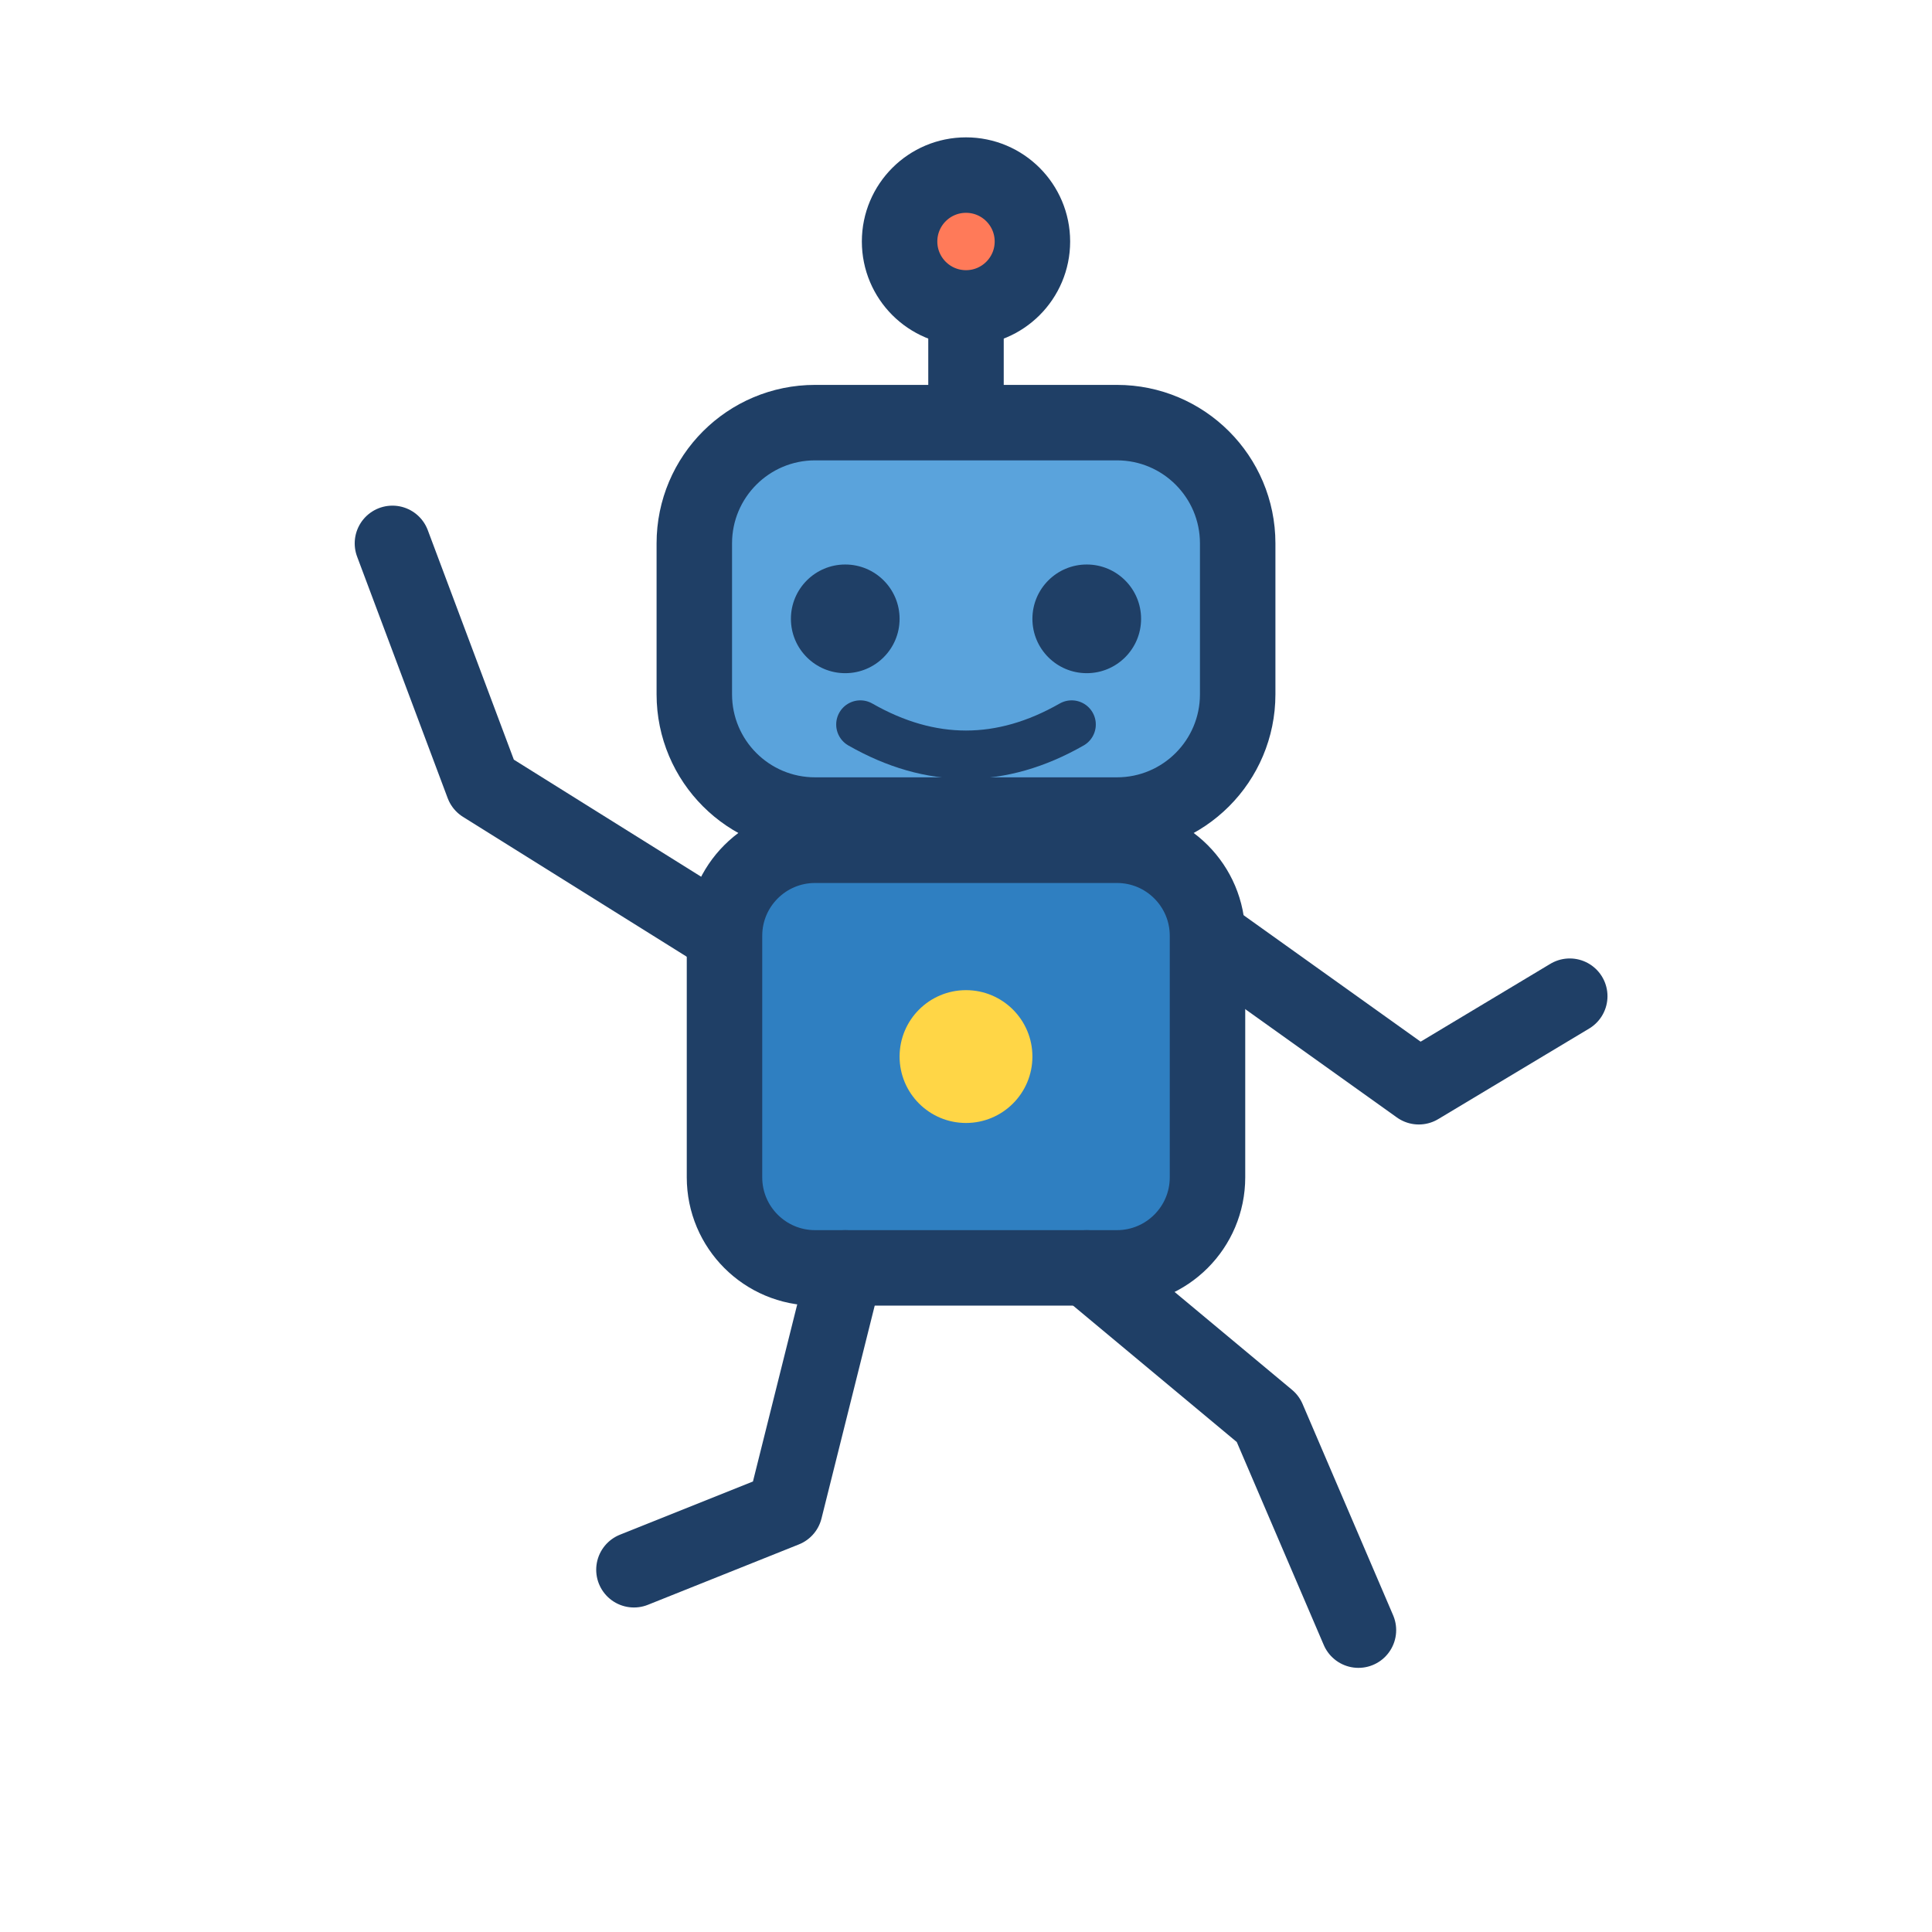
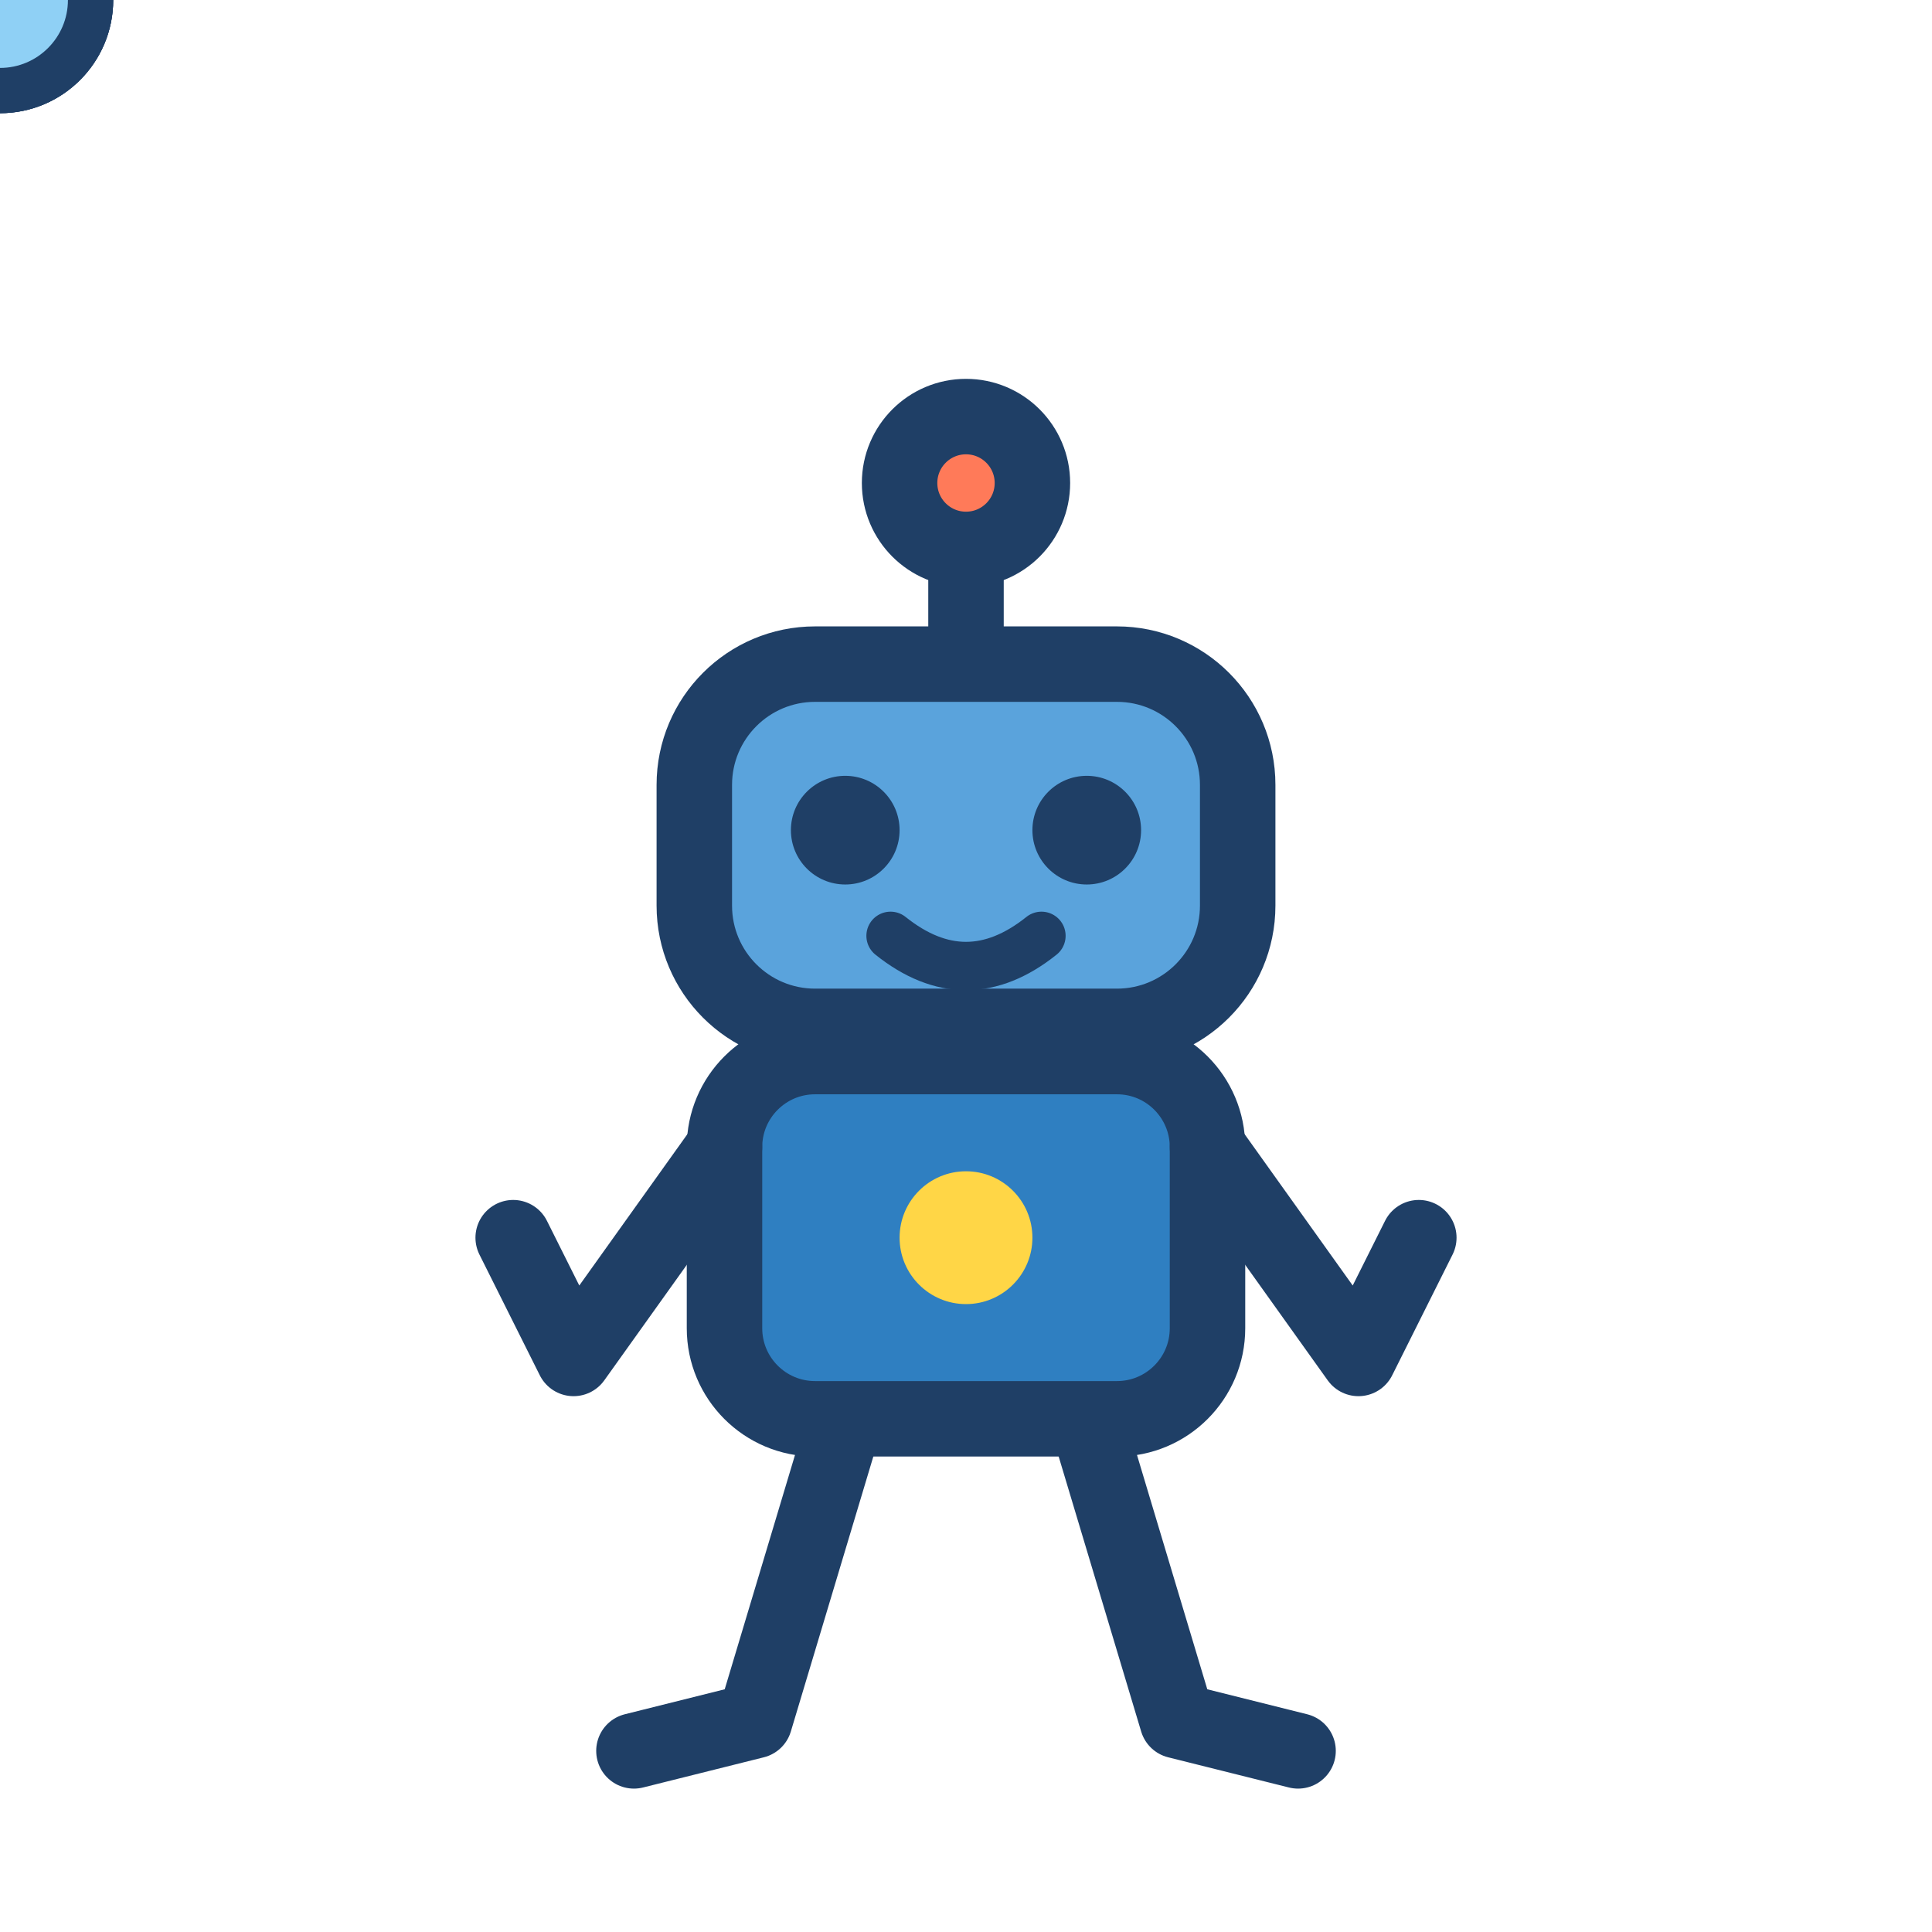
<svg xmlns="http://www.w3.org/2000/svg" viewBox="0 0 64 64">
  <style>
    * { transform-box: view-box; }
-     .bob   { animation: bob 0.8s ease-in-out infinite; }
-     .sway  { transform-origin: 32px 42px; animation: sway 1.6s ease-in-out infinite; }
-     .armL  { transform-origin: 24px 31px; animation: armL 0.8s ease-in-out infinite; }
-     .armR  { transform-origin: 40px 31px; animation: armR 0.8s ease-in-out infinite; }
-     .legL  { transform-origin: 28px 42px; animation: legL 1.6s ease-in-out infinite; }
-     .legR  { transform-origin: 36px 42px; animation: legR 1.6s ease-in-out infinite; }
-     .blink { transform-origin: 32px 7px; animation: blink 0.8s steps(1) infinite; }
-     @keyframes bob  { 0%,100% { transform: translateY(0); } 50% { transform: translateY(-2.5px); } }
-     @keyframes sway { 0%,100% { transform: rotate(-8deg); } 50% { transform: rotate(8deg); } }
-     @keyframes armL { 0%,100% { transform: rotate(0deg); } 50% { transform: rotate(-35deg); } }
-     @keyframes armR { 0%,100% { transform: rotate(0deg); } 50% { transform: rotate(-40deg); } }
-     @keyframes legL { 0%,100% { transform: rotate(0deg); } 50% { transform: rotate(18deg); } }
-     @keyframes legR { 0%,100% { transform: rotate(0deg); } 50% { transform: rotate(-22deg); } }
-     @keyframes blink { 0% { fill: #ff7a59; } 50% { fill: #ffd646; } }
+     /* Bounce with a little squash and stretch, two bounces per sway */
+     .bounce  { transform-origin: 32px 58px; animation: bounce 0.6s cubic-bezier(.45,0,.55,1) infinite; }
+     /* Dance sway from the hips; balls ride along so the hands still catch them */
+     .sway    { transform-origin: 32px 47px; animation: sway 1.2s ease-in-out infinite; }
+     .antenna { transform-origin: 32px 22px; animation: antenna 0.6s ease-in-out infinite; }
+     .armL    { transform-origin: 24px 38px; animation: armL 0.6s ease-in-out infinite; }
+     .armR    { transform-origin: 40px 38px; animation: armR 0.6s ease-in-out infinite; }
+     .legL    { transform-origin: 28px 47px; animation: legL 1.2s ease-in-out infinite; }
+     .legR    { transform-origin: 36px 47px; animation: legR 1.2s ease-in-out infinite; }
+     .blink   { animation: blink 1.2s steps(1) infinite; }
+     @keyframes bounce  { 0%,100% { transform: scale(1.06, 0.9); } 50% { transform: translateY(-2px) scale(0.95, 1.08); } }
+     @keyframes sway    { 0%,100% { transform: rotate(-9deg); } 50% { transform: rotate(9deg); } }
+     @keyframes antenna { 0%,100% { transform: rotate(-14deg); } 50% { transform: rotate(14deg); } }
+     @keyframes armL    { 0%,100% { transform: rotate(-22deg) scale(1.2); } 50% { transform: rotate(14deg) scale(0.95); } }
+     @keyframes armR    { 0%,100% { transform: rotate(-14deg) scale(0.95); } 50% { transform: rotate(22deg) scale(1.2); } }
+     /* Alternate kicks: left leg on the way out, right leg on the way back */
+     @keyframes legL    { 0%,50%,100% { transform: rotate(0deg); } 25% { transform: rotate(30deg); } }
+     @keyframes legR    { 0%,50%,100% { transform: rotate(0deg); } 75% { transform: rotate(-30deg); } }
+     @keyframes blink   { 0% { fill: #ff7a59; } 50% { fill: #ffd646; } }
    @media (prefers-reduced-motion: reduce) {
-       .bob, .sway, .armL, .armR, .legL, .legR, .blink { animation: none; }
+       .bounce, .sway, .antenna, .armL, .armR, .legL, .legR, .blink { animation: none; }
+       .ball { display: none; }
    }
  </style>
-   <g class="bob" stroke="#1f3f66" stroke-width="2.5" stroke-linecap="round" stroke-linejoin="round">
+   <path id="cascade" fill="none" d="M21 41 C 23 -4, 41 -4, 47 41 C 47 45, 43 45, 43 41 C 41 -4, 23 -4, 17 41 C 17 45, 21 45, 21 41 Z" />
+   <g class="bounce" stroke="#1f3f66" stroke-width="2.5" stroke-linecap="round" stroke-linejoin="round">
+     <path class="legL" d="M28 47 L25 57 L21 58" fill="none" />
+     <path class="legR" d="M36 47 L39 57 L43 58" fill="none" />
    <g class="sway">
-       <line x1="32" y1="9" x2="32" y2="14" fill="none" />
-       <circle class="blink" cx="32" cy="8" r="2.2" fill="#ff7a59" />
-       <rect x="23" y="14" width="18" height="13" rx="4" fill="#5aa3dc" />
-       <circle cx="28" cy="20.5" r="1.8" fill="#1f3f66" stroke="none" />
-       <circle cx="36" cy="20.5" r="1.8" fill="#1f3f66" stroke="none" />
-       <path d="M28.5 24 Q32 26 35.5 24" fill="none" stroke-width="1.6" />
-       <path class="armL" d="M24 31 L16 26 L13 18" fill="none" />
-       <path class="armR" d="M40 31 L47 36 L52 33" fill="none" />
-       <rect x="24" y="28" width="16" height="14" rx="3" fill="#2f7fc1" />
-       <circle cx="32" cy="35" r="2.2" fill="#ffd646" stroke="none" />
+       <rect x="24" y="35" width="16" height="12" rx="3" fill="#2f7fc1" />
+       <circle cx="32" cy="41" r="2.2" fill="#ffd646" stroke="none" />
+       <g class="head">
+         <g class="antenna">
+           <line x1="32" y1="17" x2="32" y2="22" fill="none" />
+           <circle class="blink" cx="32" cy="16" r="2.2" fill="#ff7a59" />
+         </g>
+         <rect x="23" y="22" width="18" height="12" rx="4" fill="#5aa3dc" />
+         <circle cx="28" cy="27.5" r="1.8" fill="#1f3f66" stroke="none" />
+         <circle cx="36" cy="27.5" r="1.8" fill="#1f3f66" stroke="none" />
+         <path d="M29.5 31 Q32 33 34.5 31" fill="none" stroke-width="1.6" />
+       </g>
+       <path class="armL" d="M24 38 L19 45 L17 41" fill="none" />
+       <path class="armR" d="M40 38 L45 45 L47 41" fill="none" />
+       <g stroke-width="1.5">
+         <circle class="ball" r="3" fill="#ffd646">
+           <animateMotion dur="1.8s" begin="0s" repeatCount="indefinite">
+             <mpath href="#cascade" />
+           </animateMotion>
+         </circle>
+         <circle class="ball" r="3" fill="#ff7a59">
+           <animateMotion dur="1.8s" begin="-0.6s" repeatCount="indefinite">
+             <mpath href="#cascade" />
+           </animateMotion>
+         </circle>
+         <circle class="ball" r="3" fill="#8fd0f5">
+           <animateMotion dur="1.8s" begin="-1.2s" repeatCount="indefinite">
+             <mpath href="#cascade" />
+           </animateMotion>
+         </circle>
+       </g>
    </g>
-     <path class="legL" d="M28 42 L26 50 L21 52" fill="none" />
-     <path class="legR" d="M36 42 L42 47 L45 54" fill="none" />
  </g>
</svg>
